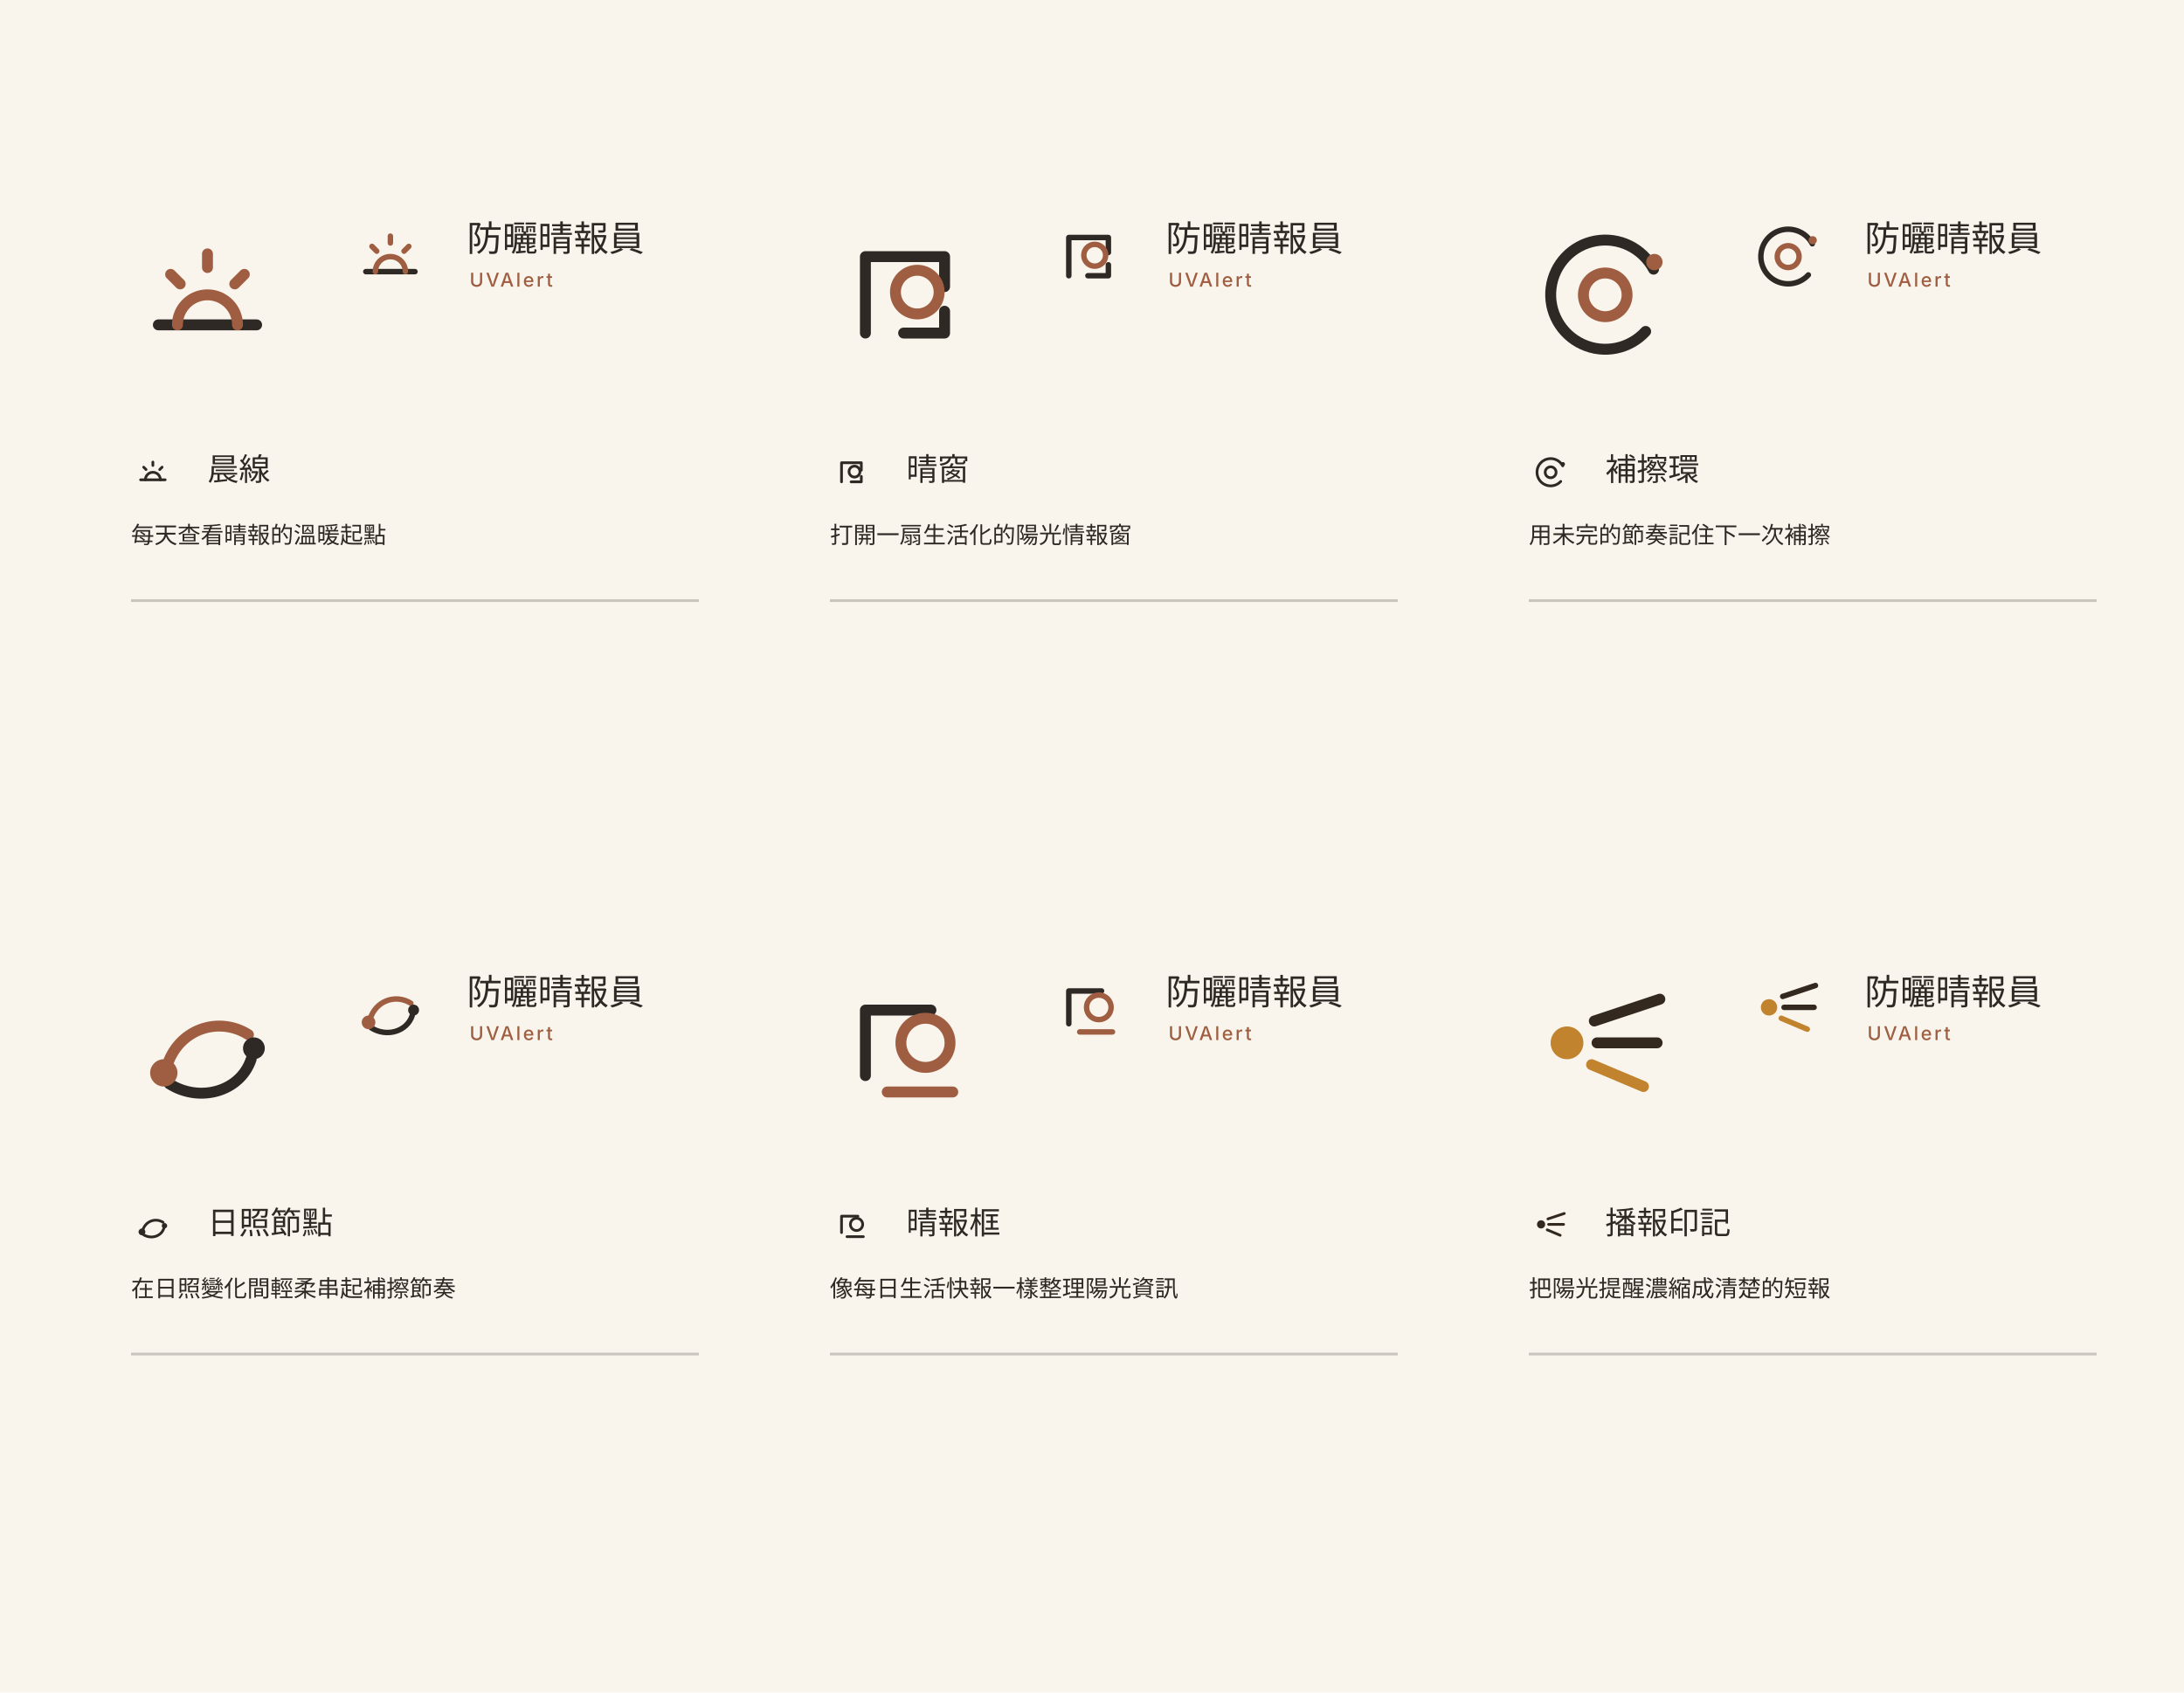
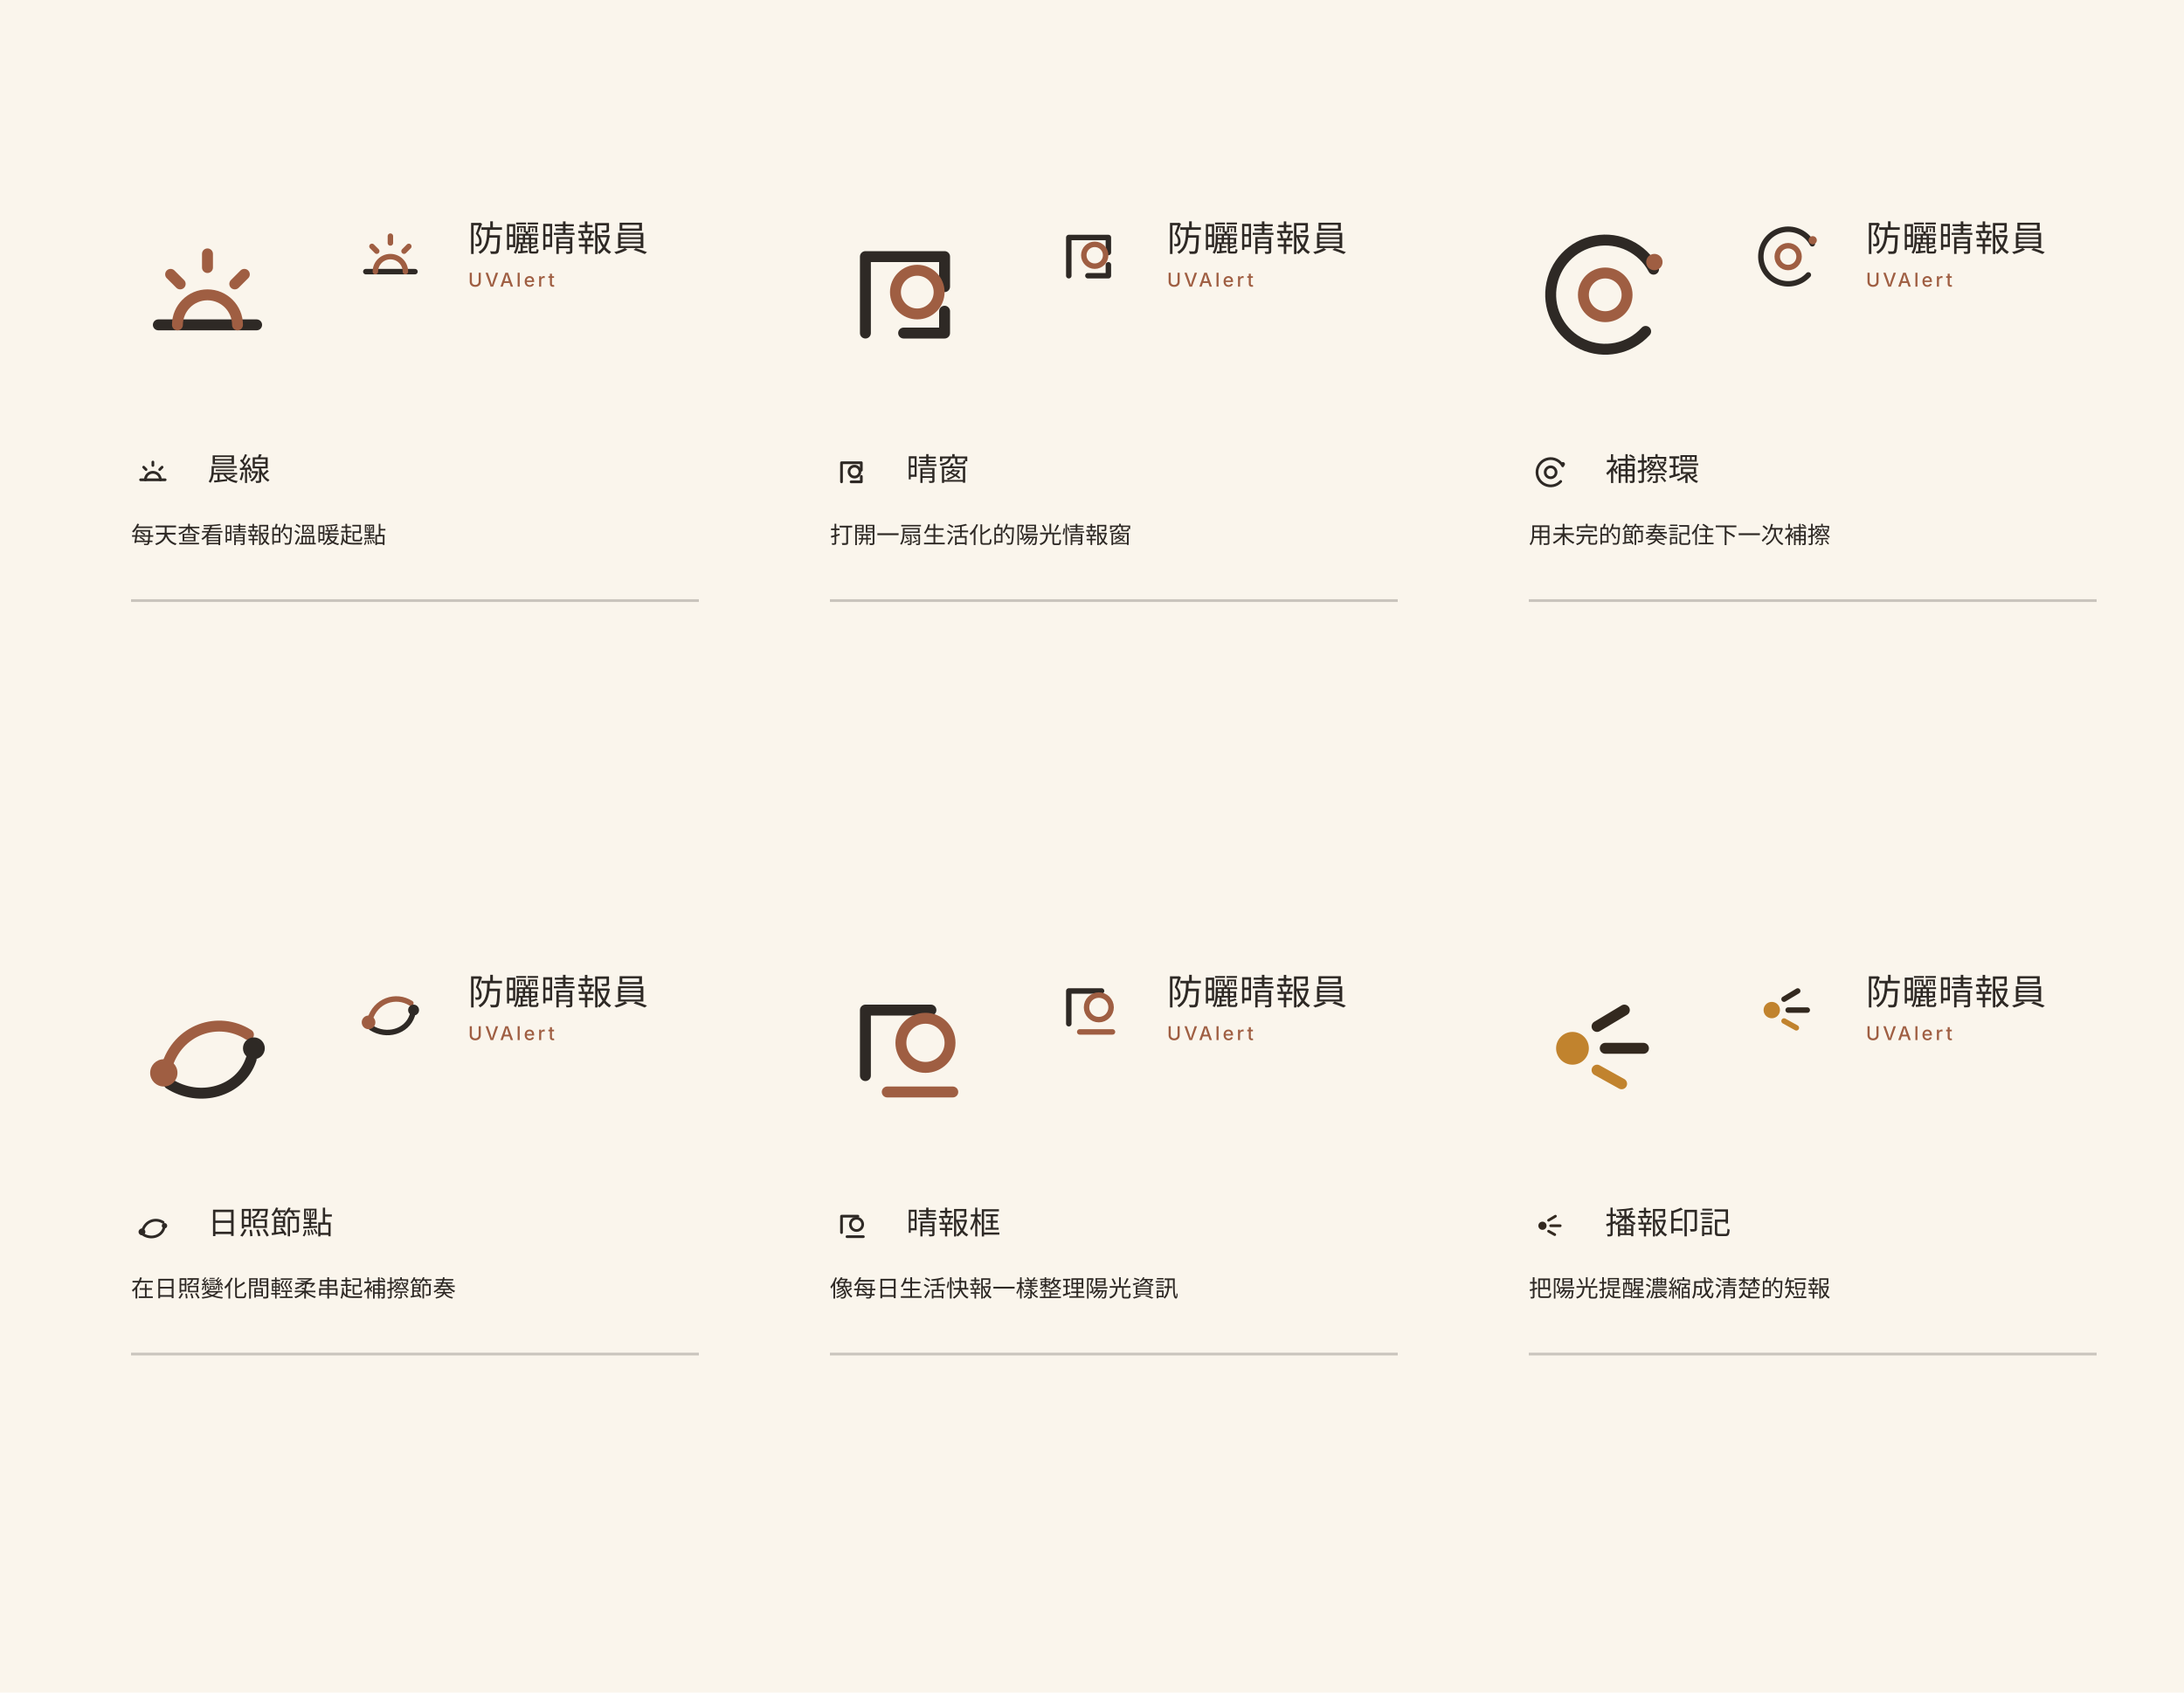
<svg xmlns="http://www.w3.org/2000/svg" viewBox="0 0 1600 1240" role="img">
  <rect width="1600" height="1240" fill="#FAF5EC" />
  <g data-concept="01-morning-line" transform="translate(64 112)">
    <g transform="translate(24 40) scale(2)">
      <g fill="none" stroke-linecap="round" stroke-linejoin="round" stroke-width="4">
        <path d="M14 43H50" stroke="#2E2925" />
        <path d="M21 43A11 11 0 0 1 43 43" stroke="#9F5E42" />
        <path d="M32 17V22M18.5 24.5L22 28M45.5 24.5L42 28" stroke="#9F5E42" />
      </g>
    </g>
    <g transform="translate(190 44)">
      <g fill="none" stroke-linecap="round" stroke-linejoin="round" stroke-width="4">
        <path d="M14 43H50" stroke="#2E2925" />
        <path d="M21 43A11 11 0 0 1 43 43" stroke="#9F5E42" />
        <path d="M32 17V22M18.5 24.5L22 28M45.5 24.5L42 28" stroke="#9F5E42" />
      </g>
    </g>
-     <text x="278" y="72" fill="#2E2925" font-family="'Noto Serif TC', serif" font-size="26" font-weight="500" lang="zh-Hant-TW">防曬晴報員</text>
-     <text x="280" y="98" fill="#9F5E42" font-family="Inter, sans-serif" font-size="14" font-weight="500" letter-spacing="1.6">UVAlert</text>
+     <text x="279" y="72" fill="#2E2925" font-family="'Noto Serif TC', serif" font-size="26" font-weight="500" letter-spacing="0.5" lang="zh-Hant-TW">防曬晴報員</text>
+     <text x="279" y="98" fill="#9F5E42" font-family="Inter, sans-serif" font-size="14" font-weight="500" letter-spacing="2">UVAlert</text>
    <g data-preview-size="32" transform="translate(32 218) scale(.5)">
      <g fill="none" stroke-linecap="round" stroke-linejoin="round" stroke-width="4">
        <path d="M14 43H50" stroke="#2E2925" />
        <path d="M21 43A11 11 0 0 1 43 43" stroke="#2E2925" />
        <path d="M32 17V22M18.5 24.5L22 28M45.5 24.5L42 28" stroke="#2E2925" />
      </g>
    </g>
    <text x="88" y="240" fill="#2E2925" font-family="'Noto Serif TC', serif" font-size="23" font-weight="500" lang="zh-Hant-TW">晨線</text>
    <text x="32" y="286" fill="#2E2925" font-family="'Noto Serif TC', serif" font-size="17" font-weight="500" lang="zh-Hant-TW">每天查看晴報的溫暖起點</text>
    <path d="M32 328H448" stroke="#2E2925" stroke-width="2" opacity=".24" />
  </g>
  <g data-concept="02-sun-window" transform="translate(576 112)">
    <g transform="translate(24 40) scale(2)">
      <g fill="none" stroke-linecap="round" stroke-linejoin="round" stroke-width="4">
        <path d="M17 46V18H46V29" stroke="#2E2925" />
        <path d="M46 38V46H31" stroke="#2E2925" />
        <circle cx="36" cy="31" r="8" stroke="#9F5E42" />
      </g>
    </g>
    <g transform="translate(190 44)">
      <g fill="none" stroke-linecap="round" stroke-linejoin="round" stroke-width="4">
        <path d="M17 46V18H46V29" stroke="#2E2925" />
        <path d="M46 38V46H31" stroke="#2E2925" />
        <circle cx="36" cy="31" r="8" stroke="#9F5E42" />
      </g>
    </g>
-     <text x="278" y="72" fill="#2E2925" font-family="'Noto Serif TC', serif" font-size="26" font-weight="500" lang="zh-Hant-TW">防曬晴報員</text>
-     <text x="280" y="98" fill="#9F5E42" font-family="Inter, sans-serif" font-size="14" font-weight="500" letter-spacing="1.6">UVAlert</text>
+     <text x="279" y="72" fill="#2E2925" font-family="'Noto Serif TC', serif" font-size="26" font-weight="500" letter-spacing="0.5" lang="zh-Hant-TW">防曬晴報員</text>
+     <text x="279" y="98" fill="#9F5E42" font-family="Inter, sans-serif" font-size="14" font-weight="500" letter-spacing="2">UVAlert</text>
    <g data-preview-size="32" transform="translate(32 218) scale(.5)">
      <g fill="none" stroke-linecap="round" stroke-linejoin="round" stroke-width="4">
        <path d="M17 46V18H46V29" stroke="#2E2925" />
        <path d="M46 38V46H31" stroke="#2E2925" />
        <circle cx="36" cy="31" r="8" stroke="#2E2925" />
      </g>
    </g>
    <text x="88" y="240" fill="#2E2925" font-family="'Noto Serif TC', serif" font-size="23" font-weight="500" lang="zh-Hant-TW">晴窗</text>
    <text x="32" y="286" fill="#2E2925" font-family="'Noto Serif TC', serif" font-size="17" font-weight="500" lang="zh-Hant-TW">打開一扇生活化的陽光情報窗</text>
    <path d="M32 328H448" stroke="#2E2925" stroke-width="2" opacity=".24" />
  </g>
  <g data-concept="03-reapply-ring" transform="translate(1088 112)">
    <g transform="translate(24 40) scale(2)">
      <g fill="none" stroke-linecap="round" stroke-linejoin="round" stroke-width="4">
        <path d="M46.8 45.4A20 20 0 1 1 49.7 22.6" stroke="#2E2925" />
        <circle cx="32" cy="32" r="8" stroke="#9F5E42" />
        <circle cx="50" cy="20" r="3" fill="#9F5E42" stroke="none" />
      </g>
    </g>
    <g transform="translate(190 44)">
      <g fill="none" stroke-linecap="round" stroke-linejoin="round" stroke-width="4">
        <path d="M46.8 45.4A20 20 0 1 1 49.7 22.6" stroke="#2E2925" />
        <circle cx="32" cy="32" r="8" stroke="#9F5E42" />
        <circle cx="50" cy="20" r="3" fill="#9F5E42" stroke="none" />
      </g>
    </g>
-     <text x="278" y="72" fill="#2E2925" font-family="'Noto Serif TC', serif" font-size="26" font-weight="500" lang="zh-Hant-TW">防曬晴報員</text>
-     <text x="280" y="98" fill="#9F5E42" font-family="Inter, sans-serif" font-size="14" font-weight="500" letter-spacing="1.6">UVAlert</text>
+     <text x="279" y="72" fill="#2E2925" font-family="'Noto Serif TC', serif" font-size="26" font-weight="500" letter-spacing="0.5" lang="zh-Hant-TW">防曬晴報員</text>
+     <text x="279" y="98" fill="#9F5E42" font-family="Inter, sans-serif" font-size="14" font-weight="500" letter-spacing="2">UVAlert</text>
    <g data-preview-size="32" transform="translate(32 218) scale(.5)">
      <g fill="none" stroke-linecap="round" stroke-linejoin="round" stroke-width="4">
        <path d="M46.8 45.4A20 20 0 1 1 49.7 22.6" stroke="#2E2925" />
        <circle cx="32" cy="32" r="8" stroke="#2E2925" />
        <circle cx="50" cy="20" r="3" fill="#2E2925" stroke="none" />
      </g>
    </g>
    <text x="88" y="240" fill="#2E2925" font-family="'Noto Serif TC', serif" font-size="23" font-weight="500" lang="zh-Hant-TW">補擦環</text>
    <text x="32" y="286" fill="#2E2925" font-family="'Noto Serif TC', serif" font-size="17" font-weight="500" lang="zh-Hant-TW">用未完的節奏記住下一次補擦</text>
    <path d="M32 328H448" stroke="#2E2925" stroke-width="2" opacity=".24" />
  </g>
  <g data-concept="04-sunlight-nodes" transform="translate(64 664)">
    <g transform="translate(24 40) scale(2)">
      <g fill="none" stroke-linecap="round" stroke-linejoin="round" stroke-width="4">
        <path d="M17 39C21 25 36 20 47 27" stroke="#9F5E42" />
        <path d="M18 45C29 52 44 48 48 36" stroke="#2E2925" />
        <circle cx="16" cy="41" r="5" fill="#9F5E42" stroke="none" />
        <circle cx="49" cy="32" r="4" fill="#2E2925" stroke="none" />
      </g>
    </g>
    <g transform="translate(190 44)">
      <g fill="none" stroke-linecap="round" stroke-linejoin="round" stroke-width="4">
        <path d="M17 39C21 25 36 20 47 27" stroke="#9F5E42" />
        <path d="M18 45C29 52 44 48 48 36" stroke="#2E2925" />
        <circle cx="16" cy="41" r="5" fill="#9F5E42" stroke="none" />
        <circle cx="49" cy="32" r="4" fill="#2E2925" stroke="none" />
      </g>
    </g>
-     <text x="278" y="72" fill="#2E2925" font-family="'Noto Serif TC', serif" font-size="26" font-weight="500" lang="zh-Hant-TW">防曬晴報員</text>
-     <text x="280" y="98" fill="#9F5E42" font-family="Inter, sans-serif" font-size="14" font-weight="500" letter-spacing="1.6">UVAlert</text>
+     <text x="279" y="72" fill="#2E2925" font-family="'Noto Serif TC', serif" font-size="26" font-weight="500" letter-spacing="0.5" lang="zh-Hant-TW">防曬晴報員</text>
+     <text x="279" y="98" fill="#9F5E42" font-family="Inter, sans-serif" font-size="14" font-weight="500" letter-spacing="2">UVAlert</text>
    <g data-preview-size="32" transform="translate(32 218) scale(.5)">
      <g fill="none" stroke-linecap="round" stroke-linejoin="round" stroke-width="4">
        <path d="M17 39C21 25 36 20 47 27" stroke="#2E2925" />
        <path d="M18 45C29 52 44 48 48 36" stroke="#2E2925" />
        <circle cx="16" cy="41" r="5" fill="#2E2925" stroke="none" />
        <circle cx="49" cy="32" r="4" fill="#2E2925" stroke="none" />
      </g>
    </g>
    <text x="88" y="240" fill="#2E2925" font-family="'Noto Serif TC', serif" font-size="23" font-weight="500" lang="zh-Hant-TW">日照節點</text>
    <text x="32" y="286" fill="#2E2925" font-family="'Noto Serif TC', serif" font-size="17" font-weight="500" lang="zh-Hant-TW">在日照變化間輕柔串起補擦節奏</text>
    <path d="M32 328H448" stroke="#2E2925" stroke-width="2" opacity=".24" />
  </g>
  <g data-concept="05-weather-bulletin-frame" transform="translate(576 664)">
    <g transform="translate(24 40) scale(2)">
      <g fill="none" stroke-linecap="round" stroke-linejoin="round" stroke-width="4">
        <path d="M17 42V18H41" stroke="#2E2925" />
        <circle cx="39" cy="30" r="9" stroke="#9F5E42" />
        <path d="M25 48H49" stroke="#9F5E42" />
      </g>
    </g>
    <g transform="translate(190 44)">
      <g fill="none" stroke-linecap="round" stroke-linejoin="round" stroke-width="4">
        <path d="M17 42V18H41" stroke="#2E2925" />
        <circle cx="39" cy="30" r="9" stroke="#9F5E42" />
        <path d="M25 48H49" stroke="#9F5E42" />
      </g>
    </g>
-     <text x="278" y="72" fill="#2E2925" font-family="'Noto Serif TC', serif" font-size="26" font-weight="500" lang="zh-Hant-TW">防曬晴報員</text>
-     <text x="280" y="98" fill="#9F5E42" font-family="Inter, sans-serif" font-size="14" font-weight="500" letter-spacing="1.6">UVAlert</text>
+     <text x="279" y="72" fill="#2E2925" font-family="'Noto Serif TC', serif" font-size="26" font-weight="500" letter-spacing="0.5" lang="zh-Hant-TW">防曬晴報員</text>
+     <text x="279" y="98" fill="#9F5E42" font-family="Inter, sans-serif" font-size="14" font-weight="500" letter-spacing="2">UVAlert</text>
    <g data-preview-size="32" transform="translate(32 218) scale(.5)">
      <g fill="none" stroke-linecap="round" stroke-linejoin="round" stroke-width="4">
        <path d="M17 42V18H41" stroke="#2E2925" />
        <circle cx="39" cy="30" r="9" stroke="#2E2925" />
        <path d="M25 48H49" stroke="#2E2925" />
      </g>
    </g>
    <text x="88" y="240" fill="#2E2925" font-family="'Noto Serif TC', serif" font-size="23" font-weight="500" lang="zh-Hant-TW">晴報框</text>
    <text x="32" y="286" fill="#2E2925" font-family="'Noto Serif TC', serif" font-size="17" font-weight="500" lang="zh-Hant-TW">像每日生活快報一樣整理陽光資訊</text>
    <path d="M32 328H448" stroke="#2E2925" stroke-width="2" opacity=".24" />
  </g>
  <g data-concept="06-broadcast-mark" transform="translate(1088 664)">
    <g transform="translate(24 40) scale(2)">
      <g fill="none" stroke-linecap="round" stroke-linejoin="round" stroke-width="4">
-         <circle cx="18" cy="30" r="6" fill="#C1832E" stroke="none" />
-         <path d="M28 22L52 14" stroke="#33291F" />
-         <path d="M29 30H51" stroke="#33291F" />
-         <path d="M27 38L46 46" stroke="#C1832E" />
+         <circle cx="20" cy="32" r="6" fill="#C1832E" stroke="none" />
+         <path d="M29 24L39 18" stroke="#33291F" />
+         <path d="M32 32H46" stroke="#33291F" />
+         <path d="M29 40L38 45" stroke="#C1832E" />
      </g>
    </g>
    <g transform="translate(190 44)">
      <g fill="none" stroke-linecap="round" stroke-linejoin="round" stroke-width="4">
-         <circle cx="18" cy="30" r="6" fill="#C1832E" stroke="none" />
-         <path d="M28 22L52 14" stroke="#33291F" />
-         <path d="M29 30H51" stroke="#33291F" />
-         <path d="M27 38L46 46" stroke="#C1832E" />
+         <circle cx="20" cy="32" r="6" fill="#C1832E" stroke="none" />
+         <path d="M29 24L39 18" stroke="#33291F" />
+         <path d="M32 32H46" stroke="#33291F" />
+         <path d="M29 40L38 45" stroke="#C1832E" />
      </g>
    </g>
-     <text x="278" y="72" fill="#2E2925" font-family="'Noto Serif TC', serif" font-size="26" font-weight="500" lang="zh-Hant-TW">防曬晴報員</text>
-     <text x="280" y="98" fill="#9F5E42" font-family="Inter, sans-serif" font-size="14" font-weight="500" letter-spacing="1.6">UVAlert</text>
+     <text x="279" y="72" fill="#2E2925" font-family="'Noto Serif TC', serif" font-size="26" font-weight="500" letter-spacing="0.5" lang="zh-Hant-TW">防曬晴報員</text>
+     <text x="279" y="98" fill="#9F5E42" font-family="Inter, sans-serif" font-size="14" font-weight="500" letter-spacing="2">UVAlert</text>
    <g data-preview-size="32" transform="translate(32 218) scale(.5)">
      <g fill="none" stroke-linecap="round" stroke-linejoin="round" stroke-width="4">
-         <circle cx="18" cy="30" r="6" fill="#33291F" stroke="none" />
-         <path d="M28 22L52 14" stroke="#33291F" />
-         <path d="M29 30H51" stroke="#33291F" />
-         <path d="M27 38L46 46" stroke="#33291F" />
+         <circle cx="20" cy="32" r="6" fill="#33291F" stroke="none" />
+         <path d="M29 24L39 18" stroke="#33291F" />
+         <path d="M32 32H46" stroke="#33291F" />
+         <path d="M29 40L38 45" stroke="#33291F" />
      </g>
    </g>
    <text x="88" y="240" fill="#2E2925" font-family="'Noto Serif TC', serif" font-size="23" font-weight="500" lang="zh-Hant-TW">播報印記</text>
    <text x="32" y="286" fill="#2E2925" font-family="'Noto Serif TC', serif" font-size="17" font-weight="500" lang="zh-Hant-TW">把陽光提醒濃縮成清楚的短報</text>
    <path d="M32 328H448" stroke="#2E2925" stroke-width="2" opacity=".24" />
  </g>
</svg>
